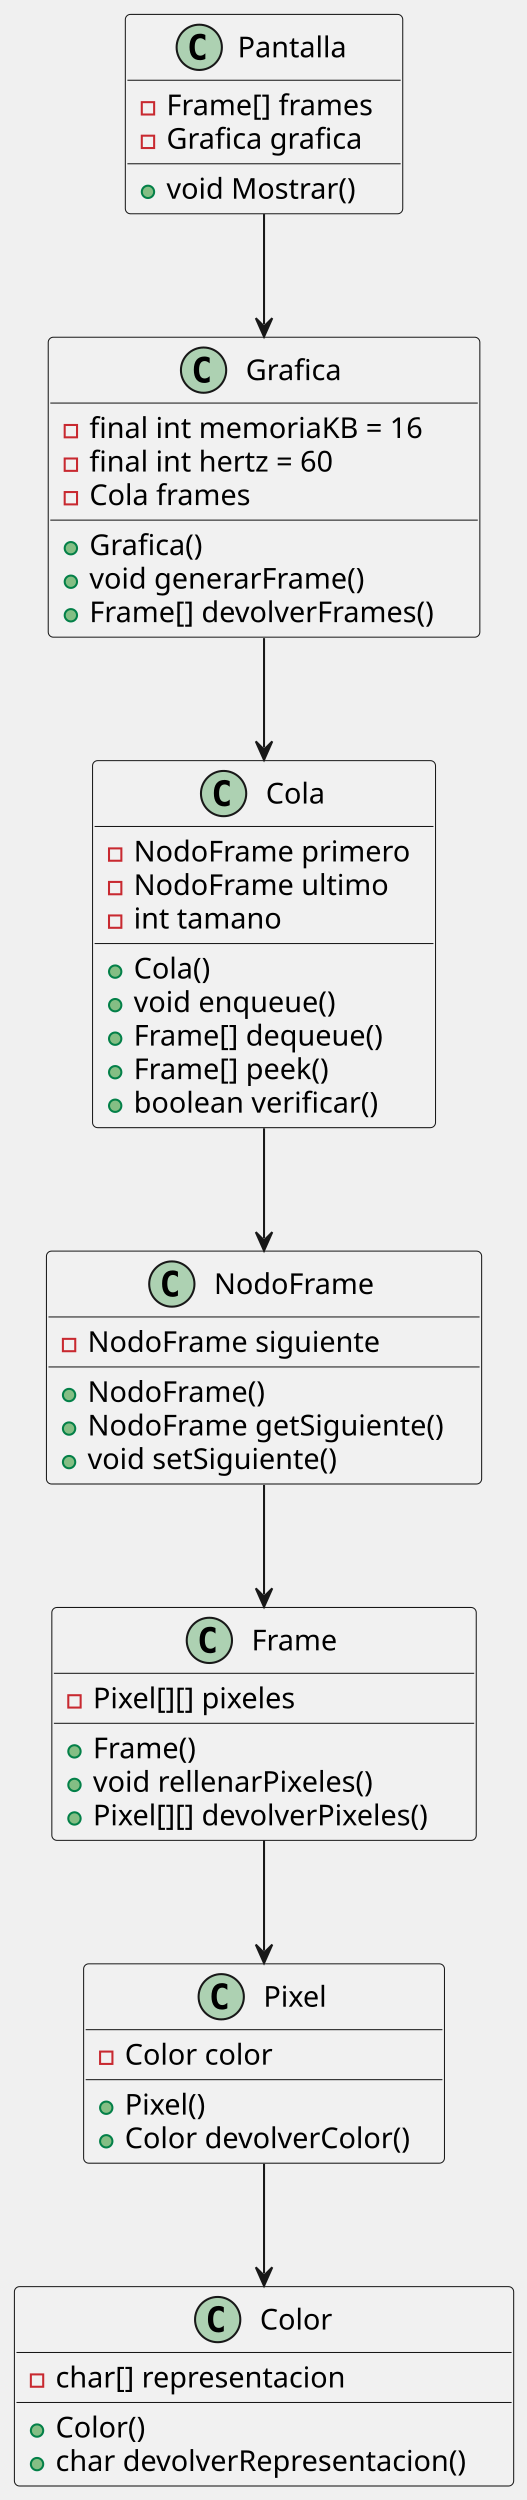
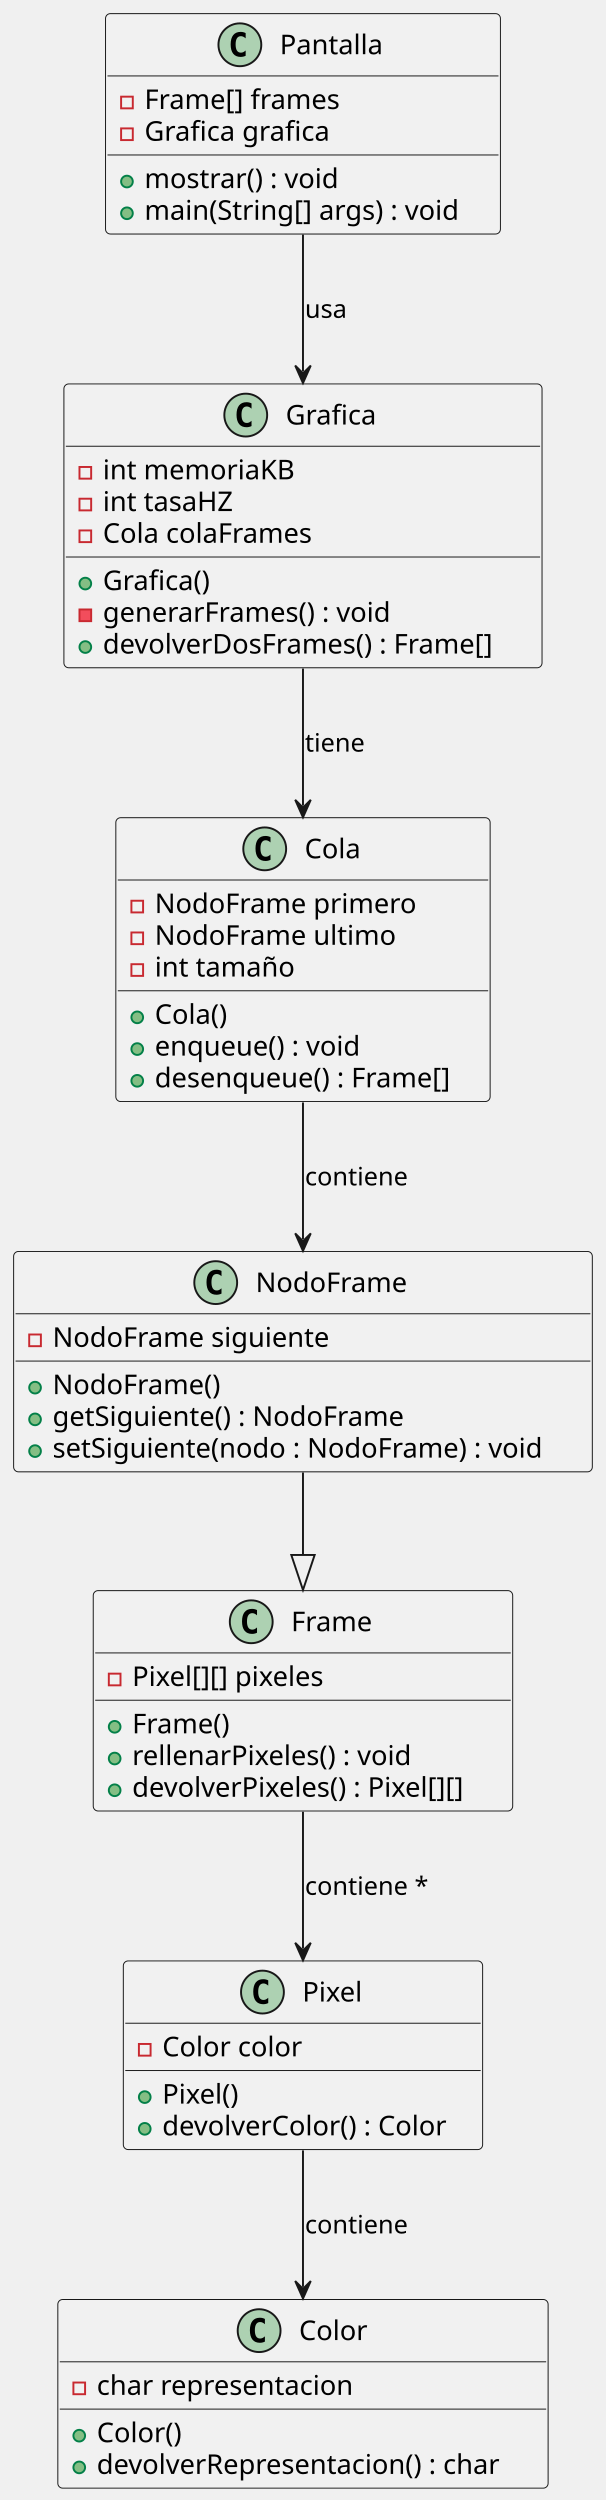
- <svg xmlns="http://www.w3.org/2000/svg" contentStyleType="text/css" data-diagram-type="CLASS" height="1215px" preserveAspectRatio="none" style="width:256px;height:1215px;background:#FFFFFF;" version="1.1" viewBox="0 0 256 1215" width="256px" zoomAndPan="magnify">
+ <svg xmlns="http://www.w3.org/2000/svg" contentStyleType="text/css" data-diagram-type="CLASS" height="1284px" preserveAspectRatio="none" style="width:311px;height:1284px;background:#FFFFFF;" version="1.1" viewBox="0 0 311 1284" width="311px" zoomAndPan="magnify">
  <defs />
  <g>
    <g id="elem_Pantalla">
-       <rect codeLine="1" fill="#F1F1F1" height="96.891" id="Pantalla" rx="2.5" ry="2.5" style="stroke:#181818;stroke-width:0.5;" width="134.821" x="60.91" y="7" />
-       <ellipse cx="96.835" cy="23" fill="#ADD1B2" rx="11" ry="11" style="stroke:#181818;stroke-width:1;" />
-       <path d="M99.804,28.641 Q99.226,28.938 98.585,29.078 Q97.944,29.234 97.241,29.234 Q94.741,29.234 93.413,27.594 Q92.101,25.938 92.101,22.812 Q92.101,19.688 93.413,18.031 Q94.741,16.375 97.241,16.375 Q97.944,16.375 98.585,16.531 Q99.241,16.688 99.804,16.984 L99.804,19.703 Q99.179,19.125 98.585,18.859 Q97.991,18.578 97.366,18.578 Q96.022,18.578 95.335,19.656 Q94.647,20.719 94.647,22.812 Q94.647,24.906 95.335,25.984 Q96.022,27.047 97.366,27.047 Q97.991,27.047 98.585,26.781 Q99.179,26.5 99.804,25.922 L99.804,28.641 Z " fill="#000000" />
-       <text fill="#000000" font-family="sans-serif" font-size="14" lengthAdjust="spacing" textLength="56.321" x="115.485" y="27.847">Pantalla</text>
-       <line style="stroke:#181818;stroke-width:0.5;" x1="61.91" x2="194.731" y1="39" y2="39" />
-       <rect fill="#FFFFFF" fill-opacity="0" height="6" style="stroke:#C82930;stroke-width:1;" width="6" x="68.91" y="49.648" />
-       <text fill="#000000" font-family="sans-serif" font-size="14" lengthAdjust="spacing" textLength="108.821" x="80.91" y="55.995">Frame[] frames</text>
-       <rect fill="#FFFFFF" fill-opacity="0" height="6" style="stroke:#C82930;stroke-width:1;" width="6" x="68.91" y="65.945" />
-       <text fill="#000000" font-family="sans-serif" font-size="14" lengthAdjust="spacing" textLength="103.045" x="80.91" y="72.292">Grafica grafica</text>
-       <line style="stroke:#181818;stroke-width:0.5;" x1="61.91" x2="194.731" y1="79.594" y2="79.594" />
-       <ellipse cx="71.91" cy="93.242" fill="#84BE84" rx="3" ry="3" style="stroke:#038048;stroke-width:1;" />
-       <text fill="#000000" font-family="sans-serif" font-size="14" lengthAdjust="spacing" textLength="98.519" x="80.91" y="96.589">void Mostrar()</text>
+       <rect codeLine="2" fill="#F1F1F1" height="113.188" id="Pantalla" rx="2.5" ry="2.5" style="stroke:#181818;stroke-width:0.5;" width="202.818" x="54.2" y="7" />
+       <ellipse cx="123.198" cy="23" fill="#ADD1B2" rx="11" ry="11" style="stroke:#181818;stroke-width:1;" />
+       <path d="M126.167,28.641 Q125.589,28.938 124.948,29.078 Q124.308,29.234 123.605,29.234 Q121.105,29.234 119.777,27.594 Q118.464,25.938 118.464,22.812 Q118.464,19.688 119.777,18.031 Q121.105,16.375 123.605,16.375 Q124.308,16.375 124.948,16.531 Q125.605,16.688 126.167,16.984 L126.167,19.703 Q125.542,19.125 124.948,18.859 Q124.355,18.578 123.73,18.578 Q122.386,18.578 121.698,19.656 Q121.011,20.719 121.011,22.812 Q121.011,24.906 121.698,25.984 Q122.386,27.047 123.73,27.047 Q124.355,27.047 124.948,26.781 Q125.542,26.5 126.167,25.922 L126.167,28.641 Z " fill="#000000" />
+       <text fill="#000000" font-family="sans-serif" font-size="14" lengthAdjust="spacing" textLength="56.321" x="143.698" y="27.847">Pantalla</text>
+       <line style="stroke:#181818;stroke-width:0.5;" x1="55.2" x2="256.018" y1="39" y2="39" />
+       <rect fill="#FFFFFF" fill-opacity="0" height="6" style="stroke:#C82930;stroke-width:1;" width="6" x="62.2" y="49.648" />
+       <text fill="#000000" font-family="sans-serif" font-size="14" lengthAdjust="spacing" textLength="108.821" x="74.2" y="55.995">Frame[] frames</text>
+       <rect fill="#FFFFFF" fill-opacity="0" height="6" style="stroke:#C82930;stroke-width:1;" width="6" x="62.2" y="65.945" />
+       <text fill="#000000" font-family="sans-serif" font-size="14" lengthAdjust="spacing" textLength="103.045" x="74.2" y="72.292">Grafica grafica</text>
+       <line style="stroke:#181818;stroke-width:0.5;" x1="55.2" x2="256.018" y1="79.594" y2="79.594" />
+       <ellipse cx="65.2" cy="93.242" fill="#84BE84" rx="3" ry="3" style="stroke:#038048;stroke-width:1;" />
+       <text fill="#000000" font-family="sans-serif" font-size="14" lengthAdjust="spacing" textLength="109.245" x="74.2" y="96.589">mostrar() : void</text>
+       <ellipse cx="65.2" cy="109.539" fill="#84BE84" rx="3" ry="3" style="stroke:#038048;stroke-width:1;" />
+       <text fill="#000000" font-family="sans-serif" font-size="14" lengthAdjust="spacing" textLength="176.818" x="74.2" y="112.886">main(String[] args) : void</text>
    </g>
    <g id="elem_Grafica">
-       <rect codeLine="7" fill="#F1F1F1" height="145.781" id="Grafica" rx="2.5" ry="2.5" style="stroke:#181818;stroke-width:0.5;" width="209.764" x="23.44" y="163.89" />
-       <ellipse cx="98.933" cy="179.89" fill="#ADD1B2" rx="11" ry="11" style="stroke:#181818;stroke-width:1;" />
-       <path d="M101.901,185.531 Q101.323,185.827 100.683,185.968 Q100.042,186.124 99.339,186.124 Q96.839,186.124 95.511,184.484 Q94.198,182.827 94.198,179.702 Q94.198,176.577 95.511,174.921 Q96.839,173.265 99.339,173.265 Q100.042,173.265 100.683,173.421 Q101.339,173.577 101.901,173.874 L101.901,176.593 Q101.276,176.015 100.683,175.749 Q100.089,175.468 99.464,175.468 Q98.12,175.468 97.433,176.546 Q96.745,177.609 96.745,179.702 Q96.745,181.796 97.433,182.874 Q98.12,183.937 99.464,183.937 Q100.089,183.937 100.683,183.671 Q101.276,183.39 101.901,182.812 L101.901,185.531 Z " fill="#000000" />
-       <text fill="#000000" font-family="sans-serif" font-size="14" lengthAdjust="spacing" textLength="50.278" x="119.433" y="184.737">Grafica</text>
-       <line style="stroke:#181818;stroke-width:0.5;" x1="24.44" x2="232.204" y1="195.89" y2="195.89" />
-       <rect fill="#FFFFFF" fill-opacity="0" height="6" style="stroke:#C82930;stroke-width:1;" width="6" x="31.44" y="206.538" />
-       <text fill="#000000" font-family="sans-serif" font-size="14" lengthAdjust="spacing" textLength="177.222" x="43.44" y="212.885">final int memoriaKB = 16</text>
-       <rect fill="#FFFFFF" fill-opacity="0" height="6" style="stroke:#C82930;stroke-width:1;" width="6" x="31.44" y="222.835" />
-       <text fill="#000000" font-family="sans-serif" font-size="14" lengthAdjust="spacing" textLength="131.838" x="43.44" y="229.182">final int hertz = 60</text>
-       <rect fill="#FFFFFF" fill-opacity="0" height="6" style="stroke:#C82930;stroke-width:1;" width="6" x="31.44" y="239.132" />
-       <text fill="#000000" font-family="sans-serif" font-size="14" lengthAdjust="spacing" textLength="84.068" x="43.44" y="245.479">Cola frames</text>
-       <line style="stroke:#181818;stroke-width:0.5;" x1="24.44" x2="232.204" y1="252.781" y2="252.781" />
-       <ellipse cx="34.44" cy="266.429" fill="#84BE84" rx="3" ry="3" style="stroke:#038048;stroke-width:1;" />
-       <text fill="#000000" font-family="sans-serif" font-size="14" lengthAdjust="spacing" textLength="61.202" x="43.44" y="269.776">Grafica()</text>
-       <ellipse cx="34.44" cy="282.726" fill="#84BE84" rx="3" ry="3" style="stroke:#038048;stroke-width:1;" />
-       <text fill="#000000" font-family="sans-serif" font-size="14" lengthAdjust="spacing" textLength="144.717" x="43.44" y="286.073">void generarFrame()</text>
-       <ellipse cx="34.44" cy="299.023" fill="#84BE84" rx="3" ry="3" style="stroke:#038048;stroke-width:1;" />
-       <text fill="#000000" font-family="sans-serif" font-size="14" lengthAdjust="spacing" textLength="183.764" x="43.44" y="302.37">Frame[] devolverFrames()</text>
+       <rect codeLine="10" fill="#F1F1F1" height="145.781" id="Grafica" rx="2.5" ry="2.5" style="stroke:#181818;stroke-width:0.5;" width="245.57" x="32.82" y="197.19" />
+       <ellipse cx="126.216" cy="213.19" fill="#ADD1B2" rx="11" ry="11" style="stroke:#181818;stroke-width:1;" />
+       <path d="M129.185,218.831 Q128.607,219.127 127.966,219.268 Q127.325,219.424 126.622,219.424 Q124.122,219.424 122.794,217.784 Q121.482,216.127 121.482,213.002 Q121.482,209.877 122.794,208.221 Q124.122,206.565 126.622,206.565 Q127.325,206.565 127.966,206.721 Q128.622,206.877 129.185,207.174 L129.185,209.893 Q128.56,209.315 127.966,209.049 Q127.372,208.768 126.747,208.768 Q125.403,208.768 124.716,209.846 Q124.028,210.909 124.028,213.002 Q124.028,215.096 124.716,216.174 Q125.403,217.237 126.747,217.237 Q127.372,217.237 127.966,216.971 Q128.56,216.69 129.185,216.112 L129.185,218.831 Z " fill="#000000" />
+       <text fill="#000000" font-family="sans-serif" font-size="14" lengthAdjust="spacing" textLength="50.278" x="146.716" y="218.037">Grafica</text>
+       <line style="stroke:#181818;stroke-width:0.5;" x1="33.82" x2="277.39" y1="229.19" y2="229.19" />
+       <rect fill="#FFFFFF" fill-opacity="0" height="6" style="stroke:#C82930;stroke-width:1;" width="6" x="40.82" y="239.838" />
+       <text fill="#000000" font-family="sans-serif" font-size="14" lengthAdjust="spacing" textLength="104.166" x="52.82" y="246.185">int memoriaKB</text>
+       <rect fill="#FFFFFF" fill-opacity="0" height="6" style="stroke:#C82930;stroke-width:1;" width="6" x="40.82" y="256.135" />
+       <text fill="#000000" font-family="sans-serif" font-size="14" lengthAdjust="spacing" textLength="72.762" x="52.82" y="262.482">int tasaHZ</text>
+       <rect fill="#FFFFFF" fill-opacity="0" height="6" style="stroke:#C82930;stroke-width:1;" width="6" x="40.82" y="272.432" />
+       <text fill="#000000" font-family="sans-serif" font-size="14" lengthAdjust="spacing" textLength="115.924" x="52.82" y="278.779">Cola colaFrames</text>
+       <line style="stroke:#181818;stroke-width:0.5;" x1="33.82" x2="277.39" y1="286.081" y2="286.081" />
+       <ellipse cx="43.82" cy="299.729" fill="#84BE84" rx="3" ry="3" style="stroke:#038048;stroke-width:1;" />
+       <text fill="#000000" font-family="sans-serif" font-size="14" lengthAdjust="spacing" textLength="61.202" x="52.82" y="303.076">Grafica()</text>
+       <rect fill="#F24D5C" height="6" style="stroke:#C82930;stroke-width:1;" width="6" x="40.82" y="313.026" />
+       <text fill="#000000" font-family="sans-serif" font-size="14" lengthAdjust="spacing" textLength="161.178" x="52.82" y="319.373">generarFrames() : void</text>
+       <ellipse cx="43.82" cy="332.323" fill="#84BE84" rx="3" ry="3" style="stroke:#038048;stroke-width:1;" />
+       <text fill="#000000" font-family="sans-serif" font-size="14" lengthAdjust="spacing" textLength="219.57" x="52.82" y="335.67">devolverDosFrames() : Frame[]</text>
    </g>
    <g id="elem_Cola">
-       <rect codeLine="16" fill="#F1F1F1" height="178.375" id="Cola" rx="2.5" ry="2.5" style="stroke:#181818;stroke-width:0.5;" width="166.684" x="44.98" y="369.67" />
-       <ellipse cx="108.667" cy="385.67" fill="#ADD1B2" rx="11" ry="11" style="stroke:#181818;stroke-width:1;" />
-       <path d="M111.636,391.311 Q111.058,391.608 110.417,391.748 Q109.776,391.904 109.073,391.904 Q106.573,391.904 105.245,390.264 Q103.933,388.608 103.933,385.483 Q103.933,382.358 105.245,380.701 Q106.573,379.045 109.073,379.045 Q109.776,379.045 110.417,379.201 Q111.073,379.358 111.636,379.654 L111.636,382.373 Q111.011,381.795 110.417,381.529 Q109.823,381.248 109.198,381.248 Q107.855,381.248 107.167,382.326 Q106.48,383.389 106.48,385.483 Q106.48,387.576 107.167,388.654 Q107.855,389.717 109.198,389.717 Q109.823,389.717 110.417,389.451 Q111.011,389.17 111.636,388.592 L111.636,391.311 Z " fill="#000000" />
-       <text fill="#000000" font-family="sans-serif" font-size="14" lengthAdjust="spacing" textLength="30.81" x="129.167" y="390.517">Cola</text>
-       <line style="stroke:#181818;stroke-width:0.5;" x1="45.98" x2="210.664" y1="401.67" y2="401.67" />
-       <rect fill="#FFFFFF" fill-opacity="0" height="6" style="stroke:#C82930;stroke-width:1;" width="6" x="52.98" y="412.318" />
-       <text fill="#000000" font-family="sans-serif" font-size="14" lengthAdjust="spacing" textLength="140.684" x="64.98" y="418.665">NodoFrame primero</text>
-       <rect fill="#FFFFFF" fill-opacity="0" height="6" style="stroke:#C82930;stroke-width:1;" width="6" x="52.98" y="428.615" />
-       <text fill="#000000" font-family="sans-serif" font-size="14" lengthAdjust="spacing" textLength="129.924" x="64.98" y="434.962">NodoFrame ultimo</text>
-       <rect fill="#FFFFFF" fill-opacity="0" height="6" style="stroke:#C82930;stroke-width:1;" width="6" x="52.98" y="444.912" />
-       <text fill="#000000" font-family="sans-serif" font-size="14" lengthAdjust="spacing" textLength="76.426" x="64.98" y="451.259">int tamano</text>
-       <line style="stroke:#181818;stroke-width:0.5;" x1="45.98" x2="210.664" y1="458.561" y2="458.561" />
-       <ellipse cx="55.98" cy="472.209" fill="#84BE84" rx="3" ry="3" style="stroke:#038048;stroke-width:1;" />
-       <text fill="#000000" font-family="sans-serif" font-size="14" lengthAdjust="spacing" textLength="41.733" x="64.98" y="475.556">Cola()</text>
-       <ellipse cx="55.98" cy="488.506" fill="#84BE84" rx="3" ry="3" style="stroke:#038048;stroke-width:1;" />
-       <text fill="#000000" font-family="sans-serif" font-size="14" lengthAdjust="spacing" textLength="106.347" x="64.98" y="491.853">void enqueue()</text>
-       <ellipse cx="55.98" cy="504.803" fill="#84BE84" rx="3" ry="3" style="stroke:#038048;stroke-width:1;" />
-       <text fill="#000000" font-family="sans-serif" font-size="14" lengthAdjust="spacing" textLength="132.296" x="64.98" y="508.149">Frame[] dequeue()</text>
-       <ellipse cx="55.98" cy="521.1" fill="#84BE84" rx="3" ry="3" style="stroke:#038048;stroke-width:1;" />
-       <text fill="#000000" font-family="sans-serif" font-size="14" lengthAdjust="spacing" textLength="105.157" x="64.98" y="524.446">Frame[] peek()</text>
-       <ellipse cx="55.98" cy="537.397" fill="#84BE84" rx="3" ry="3" style="stroke:#038048;stroke-width:1;" />
-       <text fill="#000000" font-family="sans-serif" font-size="14" lengthAdjust="spacing" textLength="128.741" x="64.98" y="540.743">boolean verificar()</text>
+       <rect codeLine="20" fill="#F1F1F1" height="145.781" id="Cola" rx="2.5" ry="2.5" style="stroke:#181818;stroke-width:0.5;" width="192.243" x="59.49" y="419.97" />
+       <ellipse cx="135.957" cy="435.97" fill="#ADD1B2" rx="11" ry="11" style="stroke:#181818;stroke-width:1;" />
+       <path d="M138.925,441.611 Q138.347,441.908 137.707,442.048 Q137.066,442.204 136.363,442.204 Q133.863,442.204 132.535,440.564 Q131.222,438.908 131.222,435.783 Q131.222,432.658 132.535,431.001 Q133.863,429.345 136.363,429.345 Q137.066,429.345 137.707,429.501 Q138.363,429.658 138.925,429.954 L138.925,432.673 Q138.3,432.095 137.707,431.829 Q137.113,431.548 136.488,431.548 Q135.144,431.548 134.457,432.626 Q133.769,433.689 133.769,435.783 Q133.769,437.876 134.457,438.954 Q135.144,440.017 136.488,440.017 Q137.113,440.017 137.707,439.751 Q138.3,439.47 138.925,438.892 L138.925,441.611 Z " fill="#000000" />
+       <text fill="#000000" font-family="sans-serif" font-size="14" lengthAdjust="spacing" textLength="30.81" x="156.457" y="440.817">Cola</text>
+       <line style="stroke:#181818;stroke-width:0.5;" x1="60.49" x2="250.733" y1="451.97" y2="451.97" />
+       <rect fill="#FFFFFF" fill-opacity="0" height="6" style="stroke:#C82930;stroke-width:1;" width="6" x="67.49" y="462.618" />
+       <text fill="#000000" font-family="sans-serif" font-size="14" lengthAdjust="spacing" textLength="140.684" x="79.49" y="468.965">NodoFrame primero</text>
+       <rect fill="#FFFFFF" fill-opacity="0" height="6" style="stroke:#C82930;stroke-width:1;" width="6" x="67.49" y="478.915" />
+       <text fill="#000000" font-family="sans-serif" font-size="14" lengthAdjust="spacing" textLength="129.924" x="79.49" y="485.262">NodoFrame ultimo</text>
+       <rect fill="#FFFFFF" fill-opacity="0" height="6" style="stroke:#C82930;stroke-width:1;" width="6" x="67.49" y="495.212" />
+       <text fill="#000000" font-family="sans-serif" font-size="14" lengthAdjust="spacing" textLength="76.426" x="79.49" y="501.559">int tamaño</text>
+       <line style="stroke:#181818;stroke-width:0.5;" x1="60.49" x2="250.733" y1="508.861" y2="508.861" />
+       <ellipse cx="70.49" cy="522.509" fill="#84BE84" rx="3" ry="3" style="stroke:#038048;stroke-width:1;" />
+       <text fill="#000000" font-family="sans-serif" font-size="14" lengthAdjust="spacing" textLength="41.733" x="79.49" y="525.856">Cola()</text>
+       <ellipse cx="70.49" cy="538.806" fill="#84BE84" rx="3" ry="3" style="stroke:#038048;stroke-width:1;" />
+       <text fill="#000000" font-family="sans-serif" font-size="14" lengthAdjust="spacing" textLength="115.514" x="79.49" y="542.153">enqueue() : void</text>
+       <ellipse cx="70.49" cy="555.103" fill="#84BE84" rx="3" ry="3" style="stroke:#038048;stroke-width:1;" />
+       <text fill="#000000" font-family="sans-serif" font-size="14" lengthAdjust="spacing" textLength="166.243" x="79.49" y="558.449">desenqueue() : Frame[]</text>
    </g>
    <g id="elem_NodoFrame">
-       <rect codeLine="27" fill="#F1F1F1" height="113.188" id="NodoFrame" rx="2.5" ry="2.5" style="stroke:#181818;stroke-width:0.5;" width="211.507" x="22.57" y="608.04" />
-       <ellipse cx="83.509" cy="624.04" fill="#ADD1B2" rx="11" ry="11" style="stroke:#181818;stroke-width:1;" />
-       <path d="M86.478,629.681 Q85.9,629.977 85.259,630.118 Q84.618,630.274 83.915,630.274 Q81.415,630.274 80.087,628.634 Q78.775,626.977 78.775,623.852 Q78.775,620.727 80.087,619.071 Q81.415,617.415 83.915,617.415 Q84.618,617.415 85.259,617.571 Q85.915,617.727 86.478,618.024 L86.478,620.743 Q85.853,620.165 85.259,619.899 Q84.665,619.618 84.04,619.618 Q82.697,619.618 82.009,620.696 Q81.322,621.759 81.322,623.852 Q81.322,625.946 82.009,627.024 Q82.697,628.087 84.04,628.087 Q84.665,628.087 85.259,627.821 Q85.853,627.54 86.478,626.962 L86.478,629.681 Z " fill="#000000" />
-       <text fill="#000000" font-family="sans-serif" font-size="14" lengthAdjust="spacing" textLength="81.129" x="104.009" y="628.887">NodoFrame</text>
-       <line style="stroke:#181818;stroke-width:0.5;" x1="23.57" x2="233.077" y1="640.04" y2="640.04" />
-       <rect fill="#FFFFFF" fill-opacity="0" height="6" style="stroke:#C82930;stroke-width:1;" width="6" x="30.57" y="650.688" />
-       <text fill="#000000" font-family="sans-serif" font-size="14" lengthAdjust="spacing" textLength="150.001" x="42.57" y="657.035">NodoFrame siguiente</text>
-       <line style="stroke:#181818;stroke-width:0.5;" x1="23.57" x2="233.077" y1="664.337" y2="664.337" />
-       <ellipse cx="33.57" cy="677.985" fill="#84BE84" rx="3" ry="3" style="stroke:#038048;stroke-width:1;" />
-       <text fill="#000000" font-family="sans-serif" font-size="14" lengthAdjust="spacing" textLength="92.053" x="42.57" y="681.332">NodoFrame()</text>
-       <ellipse cx="33.57" cy="694.282" fill="#84BE84" rx="3" ry="3" style="stroke:#038048;stroke-width:1;" />
-       <text fill="#000000" font-family="sans-serif" font-size="14" lengthAdjust="spacing" textLength="185.507" x="42.57" y="697.629">NodoFrame getSiguiente()</text>
-       <ellipse cx="33.57" cy="710.579" fill="#84BE84" rx="3" ry="3" style="stroke:#038048;stroke-width:1;" />
-       <text fill="#000000" font-family="sans-serif" font-size="14" lengthAdjust="spacing" textLength="132.412" x="42.57" y="713.926">void setSiguiente()</text>
+       <rect codeLine="30" fill="#F1F1F1" height="113.188" id="NodoFrame" rx="2.5" ry="2.5" style="stroke:#181818;stroke-width:0.5;" width="297.216" x="7" y="642.75" />
+       <ellipse cx="110.793" cy="658.75" fill="#ADD1B2" rx="11" ry="11" style="stroke:#181818;stroke-width:1;" />
+       <path d="M113.762,664.391 Q113.184,664.688 112.543,664.828 Q111.903,664.984 111.2,664.984 Q108.7,664.984 107.372,663.344 Q106.059,661.688 106.059,658.562 Q106.059,655.438 107.372,653.781 Q108.7,652.125 111.2,652.125 Q111.903,652.125 112.543,652.281 Q113.2,652.438 113.762,652.734 L113.762,655.453 Q113.137,654.875 112.543,654.609 Q111.95,654.328 111.325,654.328 Q109.981,654.328 109.293,655.406 Q108.606,656.469 108.606,658.562 Q108.606,660.656 109.293,661.734 Q109.981,662.797 111.325,662.797 Q111.95,662.797 112.543,662.531 Q113.137,662.25 113.762,661.672 L113.762,664.391 Z " fill="#000000" />
+       <text fill="#000000" font-family="sans-serif" font-size="14" lengthAdjust="spacing" textLength="81.129" x="131.293" y="663.597">NodoFrame</text>
+       <line style="stroke:#181818;stroke-width:0.5;" x1="8" x2="303.216" y1="674.75" y2="674.75" />
+       <rect fill="#FFFFFF" fill-opacity="0" height="6" style="stroke:#C82930;stroke-width:1;" width="6" x="15" y="685.398" />
+       <text fill="#000000" font-family="sans-serif" font-size="14" lengthAdjust="spacing" textLength="150.001" x="27" y="691.745">NodoFrame siguiente</text>
+       <line style="stroke:#181818;stroke-width:0.5;" x1="8" x2="303.216" y1="699.047" y2="699.047" />
+       <ellipse cx="18" cy="712.695" fill="#84BE84" rx="3" ry="3" style="stroke:#038048;stroke-width:1;" />
+       <text fill="#000000" font-family="sans-serif" font-size="14" lengthAdjust="spacing" textLength="92.053" x="27" y="716.042">NodoFrame()</text>
+       <ellipse cx="18" cy="728.992" fill="#84BE84" rx="3" ry="3" style="stroke:#038048;stroke-width:1;" />
+       <text fill="#000000" font-family="sans-serif" font-size="14" lengthAdjust="spacing" textLength="194.674" x="27" y="732.339">getSiguiente() : NodoFrame</text>
+       <ellipse cx="18" cy="745.289" fill="#84BE84" rx="3" ry="3" style="stroke:#038048;stroke-width:1;" />
+       <text fill="#000000" font-family="sans-serif" font-size="14" lengthAdjust="spacing" textLength="271.216" x="27" y="748.636">setSiguiente(nodo : NodoFrame) : void</text>
    </g>
    <g id="elem_Frame">
-       <rect codeLine="34" fill="#F1F1F1" height="113.188" id="Frame" rx="2.5" ry="2.5" style="stroke:#181818;stroke-width:0.5;" width="206.264" x="25.19" y="781.23" />
-       <ellipse cx="101.752" cy="797.23" fill="#ADD1B2" rx="11" ry="11" style="stroke:#181818;stroke-width:1;" />
-       <path d="M104.721,802.871 Q104.143,803.168 103.502,803.308 Q102.862,803.464 102.159,803.464 Q99.659,803.464 98.331,801.824 Q97.018,800.168 97.018,797.043 Q97.018,793.918 98.331,792.261 Q99.659,790.605 102.159,790.605 Q102.862,790.605 103.502,790.761 Q104.159,790.918 104.721,791.214 L104.721,793.933 Q104.096,793.355 103.502,793.089 Q102.909,792.808 102.284,792.808 Q100.94,792.808 100.252,793.886 Q99.565,794.949 99.565,797.043 Q99.565,799.136 100.252,800.214 Q100.94,801.277 102.284,801.277 Q102.909,801.277 103.502,801.011 Q104.096,800.73 104.721,800.152 L104.721,802.871 Z " fill="#000000" />
-       <text fill="#000000" font-family="sans-serif" font-size="14" lengthAdjust="spacing" textLength="44.639" x="122.252" y="802.077">Frame</text>
-       <line style="stroke:#181818;stroke-width:0.5;" x1="26.19" x2="230.454" y1="813.23" y2="813.23" />
-       <rect fill="#FFFFFF" fill-opacity="0" height="6" style="stroke:#C82930;stroke-width:1;" width="6" x="33.19" y="823.878" />
-       <text fill="#000000" font-family="sans-serif" font-size="14" lengthAdjust="spacing" textLength="108.89" x="45.19" y="830.225">Pixel[][] pixeles</text>
-       <line style="stroke:#181818;stroke-width:0.5;" x1="26.19" x2="230.454" y1="837.527" y2="837.527" />
-       <ellipse cx="36.19" cy="851.175" fill="#84BE84" rx="3" ry="3" style="stroke:#038048;stroke-width:1;" />
-       <text fill="#000000" font-family="sans-serif" font-size="14" lengthAdjust="spacing" textLength="55.562" x="45.19" y="854.522">Frame()</text>
-       <ellipse cx="36.19" cy="867.472" fill="#84BE84" rx="3" ry="3" style="stroke:#038048;stroke-width:1;" />
-       <text fill="#000000" font-family="sans-serif" font-size="14" lengthAdjust="spacing" textLength="147.998" x="45.19" y="870.819">void rellenarPixeles()</text>
-       <ellipse cx="36.19" cy="883.769" fill="#84BE84" rx="3" ry="3" style="stroke:#038048;stroke-width:1;" />
-       <text fill="#000000" font-family="sans-serif" font-size="14" lengthAdjust="spacing" textLength="180.264" x="45.19" y="887.116">Pixel[][] devolverPixeles()</text>
+       <rect codeLine="38" fill="#F1F1F1" height="113.188" id="Frame" rx="2.5" ry="2.5" style="stroke:#181818;stroke-width:0.5;" width="215.431" x="47.89" y="816.94" />
+       <ellipse cx="129.036" cy="832.94" fill="#ADD1B2" rx="11" ry="11" style="stroke:#181818;stroke-width:1;" />
+       <path d="M132.005,838.581 Q131.427,838.878 130.786,839.018 Q130.145,839.174 129.442,839.174 Q126.942,839.174 125.614,837.534 Q124.302,835.878 124.302,832.753 Q124.302,829.628 125.614,827.971 Q126.942,826.315 129.442,826.315 Q130.145,826.315 130.786,826.471 Q131.442,826.628 132.005,826.924 L132.005,829.643 Q131.38,829.065 130.786,828.799 Q130.192,828.518 129.567,828.518 Q128.224,828.518 127.536,829.596 Q126.849,830.659 126.849,832.753 Q126.849,834.846 127.536,835.924 Q128.224,836.987 129.567,836.987 Q130.192,836.987 130.786,836.721 Q131.38,836.44 132.005,835.862 L132.005,838.581 Z " fill="#000000" />
+       <text fill="#000000" font-family="sans-serif" font-size="14" lengthAdjust="spacing" textLength="44.639" x="149.536" y="837.787">Frame</text>
+       <line style="stroke:#181818;stroke-width:0.5;" x1="48.89" x2="262.321" y1="848.94" y2="848.94" />
+       <rect fill="#FFFFFF" fill-opacity="0" height="6" style="stroke:#C82930;stroke-width:1;" width="6" x="55.89" y="859.588" />
+       <text fill="#000000" font-family="sans-serif" font-size="14" lengthAdjust="spacing" textLength="108.89" x="67.89" y="865.935">Pixel[][] pixeles</text>
+       <line style="stroke:#181818;stroke-width:0.5;" x1="48.89" x2="262.321" y1="873.237" y2="873.237" />
+       <ellipse cx="58.89" cy="886.885" fill="#84BE84" rx="3" ry="3" style="stroke:#038048;stroke-width:1;" />
+       <text fill="#000000" font-family="sans-serif" font-size="14" lengthAdjust="spacing" textLength="55.562" x="67.89" y="890.232">Frame()</text>
+       <ellipse cx="58.89" cy="903.182" fill="#84BE84" rx="3" ry="3" style="stroke:#038048;stroke-width:1;" />
+       <text fill="#000000" font-family="sans-serif" font-size="14" lengthAdjust="spacing" textLength="157.165" x="67.89" y="906.529">rellenarPixeles() : void</text>
+       <ellipse cx="58.89" cy="919.479" fill="#84BE84" rx="3" ry="3" style="stroke:#038048;stroke-width:1;" />
+       <text fill="#000000" font-family="sans-serif" font-size="14" lengthAdjust="spacing" textLength="189.431" x="67.89" y="922.826">devolverPixeles() : Pixel[][]</text>
    </g>
    <g id="elem_Pixel">
-       <rect codeLine="41" fill="#F1F1F1" height="96.891" id="Pixel" rx="2.5" ry="2.5" style="stroke:#181818;stroke-width:0.5;" width="175.372" x="40.64" y="954.42" />
-       <ellipse cx="107.516" cy="970.42" fill="#ADD1B2" rx="11" ry="11" style="stroke:#181818;stroke-width:1;" />
-       <path d="M110.485,976.061 Q109.907,976.357 109.266,976.498 Q108.625,976.654 107.922,976.654 Q105.422,976.654 104.094,975.014 Q102.782,973.357 102.782,970.232 Q102.782,967.107 104.094,965.451 Q105.422,963.795 107.922,963.795 Q108.625,963.795 109.266,963.951 Q109.922,964.107 110.485,964.404 L110.485,967.123 Q109.86,966.545 109.266,966.279 Q108.672,965.998 108.047,965.998 Q106.704,965.998 106.016,967.076 Q105.329,968.139 105.329,970.232 Q105.329,972.326 106.016,973.404 Q106.704,974.467 108.047,974.467 Q108.672,974.467 109.266,974.201 Q109.86,973.92 110.485,973.342 L110.485,976.061 Z " fill="#000000" />
-       <text fill="#000000" font-family="sans-serif" font-size="14" lengthAdjust="spacing" textLength="33.12" x="128.016" y="975.267">Pixel</text>
-       <line style="stroke:#181818;stroke-width:0.5;" x1="41.64" x2="215.012" y1="986.42" y2="986.42" />
-       <rect fill="#FFFFFF" fill-opacity="0" height="6" style="stroke:#C82930;stroke-width:1;" width="6" x="48.64" y="997.068" />
-       <text fill="#000000" font-family="sans-serif" font-size="14" lengthAdjust="spacing" textLength="75.476" x="60.64" y="1003.415">Color color</text>
-       <line style="stroke:#181818;stroke-width:0.5;" x1="41.64" x2="215.012" y1="1010.717" y2="1010.717" />
-       <ellipse cx="51.64" cy="1024.365" fill="#84BE84" rx="3" ry="3" style="stroke:#038048;stroke-width:1;" />
-       <text fill="#000000" font-family="sans-serif" font-size="14" lengthAdjust="spacing" textLength="44.044" x="60.64" y="1027.712">Pixel()</text>
-       <ellipse cx="51.64" cy="1040.662" fill="#84BE84" rx="3" ry="3" style="stroke:#038048;stroke-width:1;" />
-       <text fill="#000000" font-family="sans-serif" font-size="14" lengthAdjust="spacing" textLength="149.372" x="60.64" y="1044.009">Color devolverColor()</text>
+       <rect codeLine="46" fill="#F1F1F1" height="96.891" id="Pixel" rx="2.5" ry="2.5" style="stroke:#181818;stroke-width:0.5;" width="184.539" x="63.34" y="1007.13" />
+       <ellipse cx="134.799" cy="1023.13" fill="#ADD1B2" rx="11" ry="11" style="stroke:#181818;stroke-width:1;" />
+       <path d="M137.768,1028.771 Q137.19,1029.068 136.549,1029.208 Q135.909,1029.364 135.206,1029.364 Q132.706,1029.364 131.378,1027.724 Q130.065,1026.068 130.065,1022.942 Q130.065,1019.817 131.378,1018.161 Q132.706,1016.505 135.206,1016.505 Q135.909,1016.505 136.549,1016.661 Q137.206,1016.817 137.768,1017.114 L137.768,1019.833 Q137.143,1019.255 136.549,1018.989 Q135.956,1018.708 135.331,1018.708 Q133.987,1018.708 133.299,1019.786 Q132.612,1020.849 132.612,1022.942 Q132.612,1025.036 133.299,1026.114 Q133.987,1027.177 135.331,1027.177 Q135.956,1027.177 136.549,1026.911 Q137.143,1026.63 137.768,1026.052 L137.768,1028.771 Z " fill="#000000" />
+       <text fill="#000000" font-family="sans-serif" font-size="14" lengthAdjust="spacing" textLength="33.12" x="155.299" y="1027.977">Pixel</text>
+       <line style="stroke:#181818;stroke-width:0.5;" x1="64.34" x2="246.879" y1="1039.13" y2="1039.13" />
+       <rect fill="#FFFFFF" fill-opacity="0" height="6" style="stroke:#C82930;stroke-width:1;" width="6" x="71.34" y="1049.778" />
+       <text fill="#000000" font-family="sans-serif" font-size="14" lengthAdjust="spacing" textLength="75.476" x="83.34" y="1056.125">Color color</text>
+       <line style="stroke:#181818;stroke-width:0.5;" x1="64.34" x2="246.879" y1="1063.427" y2="1063.427" />
+       <ellipse cx="74.34" cy="1077.075" fill="#84BE84" rx="3" ry="3" style="stroke:#038048;stroke-width:1;" />
+       <text fill="#000000" font-family="sans-serif" font-size="14" lengthAdjust="spacing" textLength="44.044" x="83.34" y="1080.422">Pixel()</text>
+       <ellipse cx="74.34" cy="1093.372" fill="#84BE84" rx="3" ry="3" style="stroke:#038048;stroke-width:1;" />
+       <text fill="#000000" font-family="sans-serif" font-size="14" lengthAdjust="spacing" textLength="158.539" x="83.34" y="1096.719">devolverColor() : Color</text>
    </g>
    <g id="elem_Color">
-       <rect codeLine="47" fill="#F1F1F1" height="96.891" id="Color" rx="2.5" ry="2.5" style="stroke:#181818;stroke-width:0.5;" width="242.644" x="7" y="1111.31" />
-       <ellipse cx="105.796" cy="1127.31" fill="#ADD1B2" rx="11" ry="11" style="stroke:#181818;stroke-width:1;" />
-       <path d="M108.765,1132.951 Q108.187,1133.247 107.546,1133.388 Q106.906,1133.544 106.203,1133.544 Q103.703,1133.544 102.374,1131.904 Q101.062,1130.247 101.062,1127.122 Q101.062,1123.997 102.374,1122.341 Q103.703,1120.685 106.203,1120.685 Q106.906,1120.685 107.546,1120.841 Q108.203,1120.997 108.765,1121.294 L108.765,1124.013 Q108.14,1123.435 107.546,1123.169 Q106.953,1122.888 106.328,1122.888 Q104.984,1122.888 104.296,1123.966 Q103.609,1125.029 103.609,1127.122 Q103.609,1129.216 104.296,1130.294 Q104.984,1131.357 106.328,1131.357 Q106.953,1131.357 107.546,1131.091 Q108.14,1130.81 108.765,1130.232 L108.765,1132.951 Z " fill="#000000" />
-       <text fill="#000000" font-family="sans-serif" font-size="14" lengthAdjust="spacing" textLength="36.552" x="126.296" y="1132.157">Color</text>
-       <line style="stroke:#181818;stroke-width:0.5;" x1="8" x2="248.644" y1="1143.31" y2="1143.31" />
-       <rect fill="#FFFFFF" fill-opacity="0" height="6" style="stroke:#C82930;stroke-width:1;" width="6" x="15" y="1153.958" />
-       <text fill="#000000" font-family="sans-serif" font-size="14" lengthAdjust="spacing" textLength="151.778" x="27" y="1160.305">char[] representacion</text>
-       <line style="stroke:#181818;stroke-width:0.5;" x1="8" x2="248.644" y1="1167.607" y2="1167.607" />
-       <ellipse cx="18" cy="1181.255" fill="#84BE84" rx="3" ry="3" style="stroke:#038048;stroke-width:1;" />
-       <text fill="#000000" font-family="sans-serif" font-size="14" lengthAdjust="spacing" textLength="47.476" x="27" y="1184.602">Color()</text>
-       <ellipse cx="18" cy="1197.552" fill="#84BE84" rx="3" ry="3" style="stroke:#038048;stroke-width:1;" />
-       <text fill="#000000" font-family="sans-serif" font-size="14" lengthAdjust="spacing" textLength="216.644" x="27" y="1200.899">char devolverRepresentacion()</text>
+       <rect codeLine="53" fill="#F1F1F1" height="96.891" id="Color" rx="2.5" ry="2.5" style="stroke:#181818;stroke-width:0.5;" width="251.811" x="29.7" y="1181.02" />
+       <ellipse cx="133.08" cy="1197.02" fill="#ADD1B2" rx="11" ry="11" style="stroke:#181818;stroke-width:1;" />
+       <path d="M136.049,1202.661 Q135.47,1202.957 134.83,1203.098 Q134.189,1203.254 133.486,1203.254 Q130.986,1203.254 129.658,1201.614 Q128.345,1199.957 128.345,1196.832 Q128.345,1193.707 129.658,1192.051 Q130.986,1190.395 133.486,1190.395 Q134.189,1190.395 134.83,1190.551 Q135.486,1190.707 136.049,1191.004 L136.049,1193.723 Q135.424,1193.145 134.83,1192.879 Q134.236,1192.598 133.611,1192.598 Q132.267,1192.598 131.58,1193.676 Q130.892,1194.739 130.892,1196.832 Q130.892,1198.926 131.58,1200.004 Q132.267,1201.067 133.611,1201.067 Q134.236,1201.067 134.83,1200.801 Q135.424,1200.52 136.049,1199.942 L136.049,1202.661 Z " fill="#000000" />
+       <text fill="#000000" font-family="sans-serif" font-size="14" lengthAdjust="spacing" textLength="36.552" x="153.58" y="1201.867">Color</text>
+       <line style="stroke:#181818;stroke-width:0.5;" x1="30.7" x2="280.512" y1="1213.02" y2="1213.02" />
+       <rect fill="#FFFFFF" fill-opacity="0" height="6" style="stroke:#C82930;stroke-width:1;" width="6" x="37.7" y="1223.668" />
+       <text fill="#000000" font-family="sans-serif" font-size="14" lengthAdjust="spacing" textLength="140.855" x="49.7" y="1230.015">char representacion</text>
+       <line style="stroke:#181818;stroke-width:0.5;" x1="30.7" x2="280.512" y1="1237.317" y2="1237.317" />
+       <ellipse cx="40.7" cy="1250.965" fill="#84BE84" rx="3" ry="3" style="stroke:#038048;stroke-width:1;" />
+       <text fill="#000000" font-family="sans-serif" font-size="14" lengthAdjust="spacing" textLength="47.476" x="49.7" y="1254.312">Color()</text>
+       <ellipse cx="40.7" cy="1267.262" fill="#84BE84" rx="3" ry="3" style="stroke:#038048;stroke-width:1;" />
+       <text fill="#000000" font-family="sans-serif" font-size="14" lengthAdjust="spacing" textLength="225.811" x="49.7" y="1270.609">devolverRepresentacion() : char</text>
    </g>
    <g id="link_Pantalla_Grafica">
-       <path codeLine="53" d="M128.32,104.03 C128.32,122.29 128.32,137.57 128.32,157.63 " fill="#FFFFFF" fill-opacity="0" id="Pantalla-to-Grafica" style="stroke:#181818;stroke-width:1;" />
-       <polygon fill="#181818" points="128.32,163.63,132.32,154.63,128.32,158.63,124.32,154.63,128.32,163.63" style="stroke:#181818;stroke-width:1;" />
+       <path codeLine="60" d="M155.61,120.47 C155.61,144.01 155.61,165.69 155.61,190.75 " fill="#FFFFFF" fill-opacity="0" id="Pantalla-to-Grafica" style="stroke:#181818;stroke-width:1;" />
+       <polygon fill="#181818" points="155.61,196.75,159.61,187.75,155.61,191.75,151.61,187.75,155.61,196.75" style="stroke:#181818;stroke-width:1;" />
+       <text fill="#000000" font-family="sans-serif" font-size="13" lengthAdjust="spacing" textLength="22.979" x="156.61" y="163.257">usa</text>
    </g>
    <g id="link_Grafica_Cola">
-       <path codeLine="54" d="M128.32,310.14 C128.32,329.06 128.32,343.67 128.32,363.32 " fill="#FFFFFF" fill-opacity="0" id="Grafica-to-Cola" style="stroke:#181818;stroke-width:1;" />
-       <polygon fill="#181818" points="128.32,369.32,132.32,360.32,128.32,364.32,124.32,360.32,128.32,369.32" style="stroke:#181818;stroke-width:1;" />
+       <path codeLine="61" d="M155.61,343.37 C155.61,367.9 155.61,389.28 155.61,413.79 " fill="#FFFFFF" fill-opacity="0" id="Grafica-to-Cola" style="stroke:#181818;stroke-width:1;" />
+       <polygon fill="#181818" points="155.61,419.79,159.61,410.79,155.61,414.79,151.61,410.79,155.61,419.79" style="stroke:#181818;stroke-width:1;" />
+       <text fill="#000000" font-family="sans-serif" font-size="13" lengthAdjust="spacing" textLength="32.944" x="156.61" y="386.037">tiene</text>
    </g>
    <g id="link_Cola_NodoFrame">
-       <path codeLine="55" d="M128.32,548.35 C128.32,568.54 128.32,583.45 128.32,601.82 " fill="#FFFFFF" fill-opacity="0" id="Cola-to-NodoFrame" style="stroke:#181818;stroke-width:1;" />
-       <polygon fill="#181818" points="128.32,607.82,132.32,598.82,128.32,602.82,124.32,598.82,128.32,607.82" style="stroke:#181818;stroke-width:1;" />
+       <path codeLine="62" d="M155.61,566.24 C155.61,591.29 155.61,612.96 155.61,636.47 " fill="#FFFFFF" fill-opacity="0" id="Cola-to-NodoFrame" style="stroke:#181818;stroke-width:1;" />
+       <polygon fill="#181818" points="155.61,642.47,159.61,633.47,155.61,637.47,151.61,633.47,155.61,642.47" style="stroke:#181818;stroke-width:1;" />
+       <text fill="#000000" font-family="sans-serif" font-size="13" lengthAdjust="spacing" textLength="56.285" x="156.61" y="608.817">contiene</text>
    </g>
    <g id="link_NodoFrame_Frame">
-       <path codeLine="56" d="M128.32,721.69 C128.32,740.71 128.32,755.94 128.32,774.94 " fill="#FFFFFF" fill-opacity="0" id="NodoFrame-to-Frame" style="stroke:#181818;stroke-width:1;" />
-       <polygon fill="#181818" points="128.32,780.94,132.32,771.94,128.32,775.94,124.32,771.94,128.32,780.94" style="stroke:#181818;stroke-width:1;" />
+       <path codeLine="63" d="M155.61,756.25 C155.61,775.6 155.61,779.27 155.61,798.62 " fill="#FFFFFF" fill-opacity="0" id="NodoFrame-to-Frame" style="stroke:#181818;stroke-width:1;" />
+       <polygon fill="#FFFFFF" fill-opacity="0" points="155.61,816.62,161.61,798.62,149.61,798.62,155.61,816.62" style="stroke:#181818;stroke-width:1;" />
    </g>
    <g id="link_Frame_Pixel">
-       <path codeLine="57" d="M128.32,894.48 C128.32,913.85 128.32,929.4 128.32,948.07 " fill="#FFFFFF" fill-opacity="0" id="Frame-to-Pixel" style="stroke:#181818;stroke-width:1;" />
-       <polygon fill="#181818" points="128.32,954.07,132.32,945.07,128.32,949.07,124.32,945.07,128.32,954.07" style="stroke:#181818;stroke-width:1;" />
+       <path codeLine="64" d="M155.61,930.51 C155.61,954.98 155.61,977.38 155.61,1000.82 " fill="#FFFFFF" fill-opacity="0" id="Frame-to-Pixel" style="stroke:#181818;stroke-width:1;" />
+       <polygon fill="#181818" points="155.61,1006.82,159.61,997.82,155.61,1001.82,151.61,997.82,155.61,1006.82" style="stroke:#181818;stroke-width:1;" />
+       <text fill="#000000" font-family="sans-serif" font-size="13" lengthAdjust="spacing" textLength="66.917" x="156.61" y="973.197">contiene *</text>
    </g>
    <g id="link_Pixel_Color">
-       <path codeLine="58" d="M128.32,1051.6 C128.32,1070.44 128.32,1086.05 128.32,1104.91 " fill="#FFFFFF" fill-opacity="0" id="Pixel-to-Color" style="stroke:#181818;stroke-width:1;" />
-       <polygon fill="#181818" points="128.32,1110.91,132.32,1101.91,128.32,1105.91,124.32,1101.91,128.32,1110.91" style="stroke:#181818;stroke-width:1;" />
+       <path codeLine="65" d="M155.61,1104.46 C155.61,1128.2 155.61,1150.8 155.61,1174.54 " fill="#FFFFFF" fill-opacity="0" id="Pixel-to-Color" style="stroke:#181818;stroke-width:1;" />
+       <polygon fill="#181818" points="155.61,1180.54,159.61,1171.54,155.61,1175.54,151.61,1171.54,155.61,1180.54" style="stroke:#181818;stroke-width:1;" />
+       <text fill="#000000" font-family="sans-serif" font-size="13" lengthAdjust="spacing" textLength="56.285" x="156.61" y="1147.087">contiene</text>
    </g>
  </g>
</svg>
